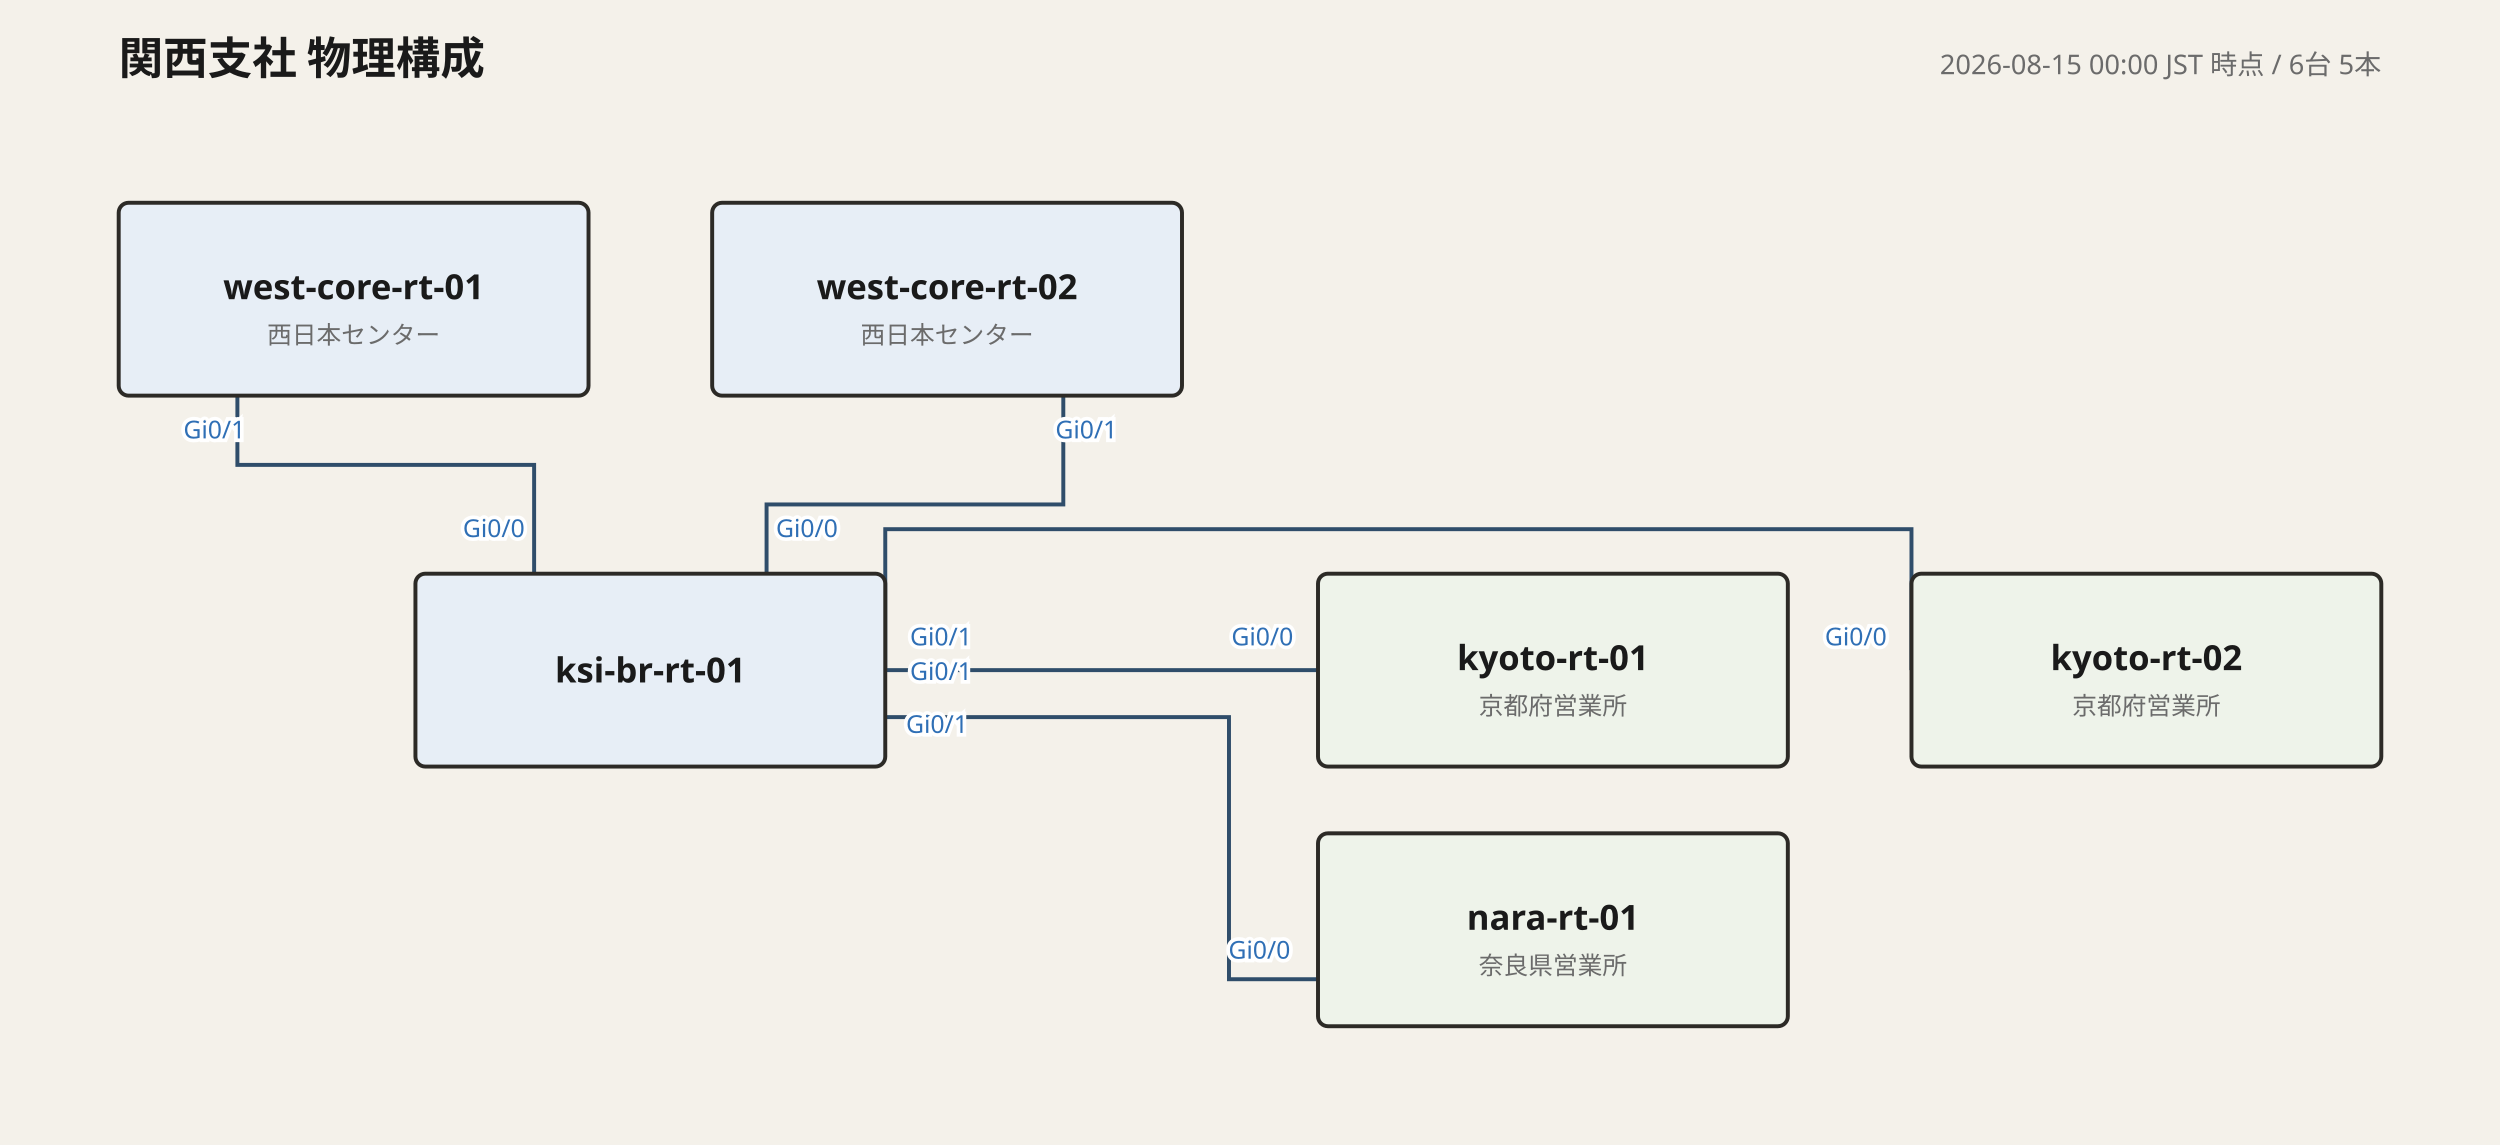
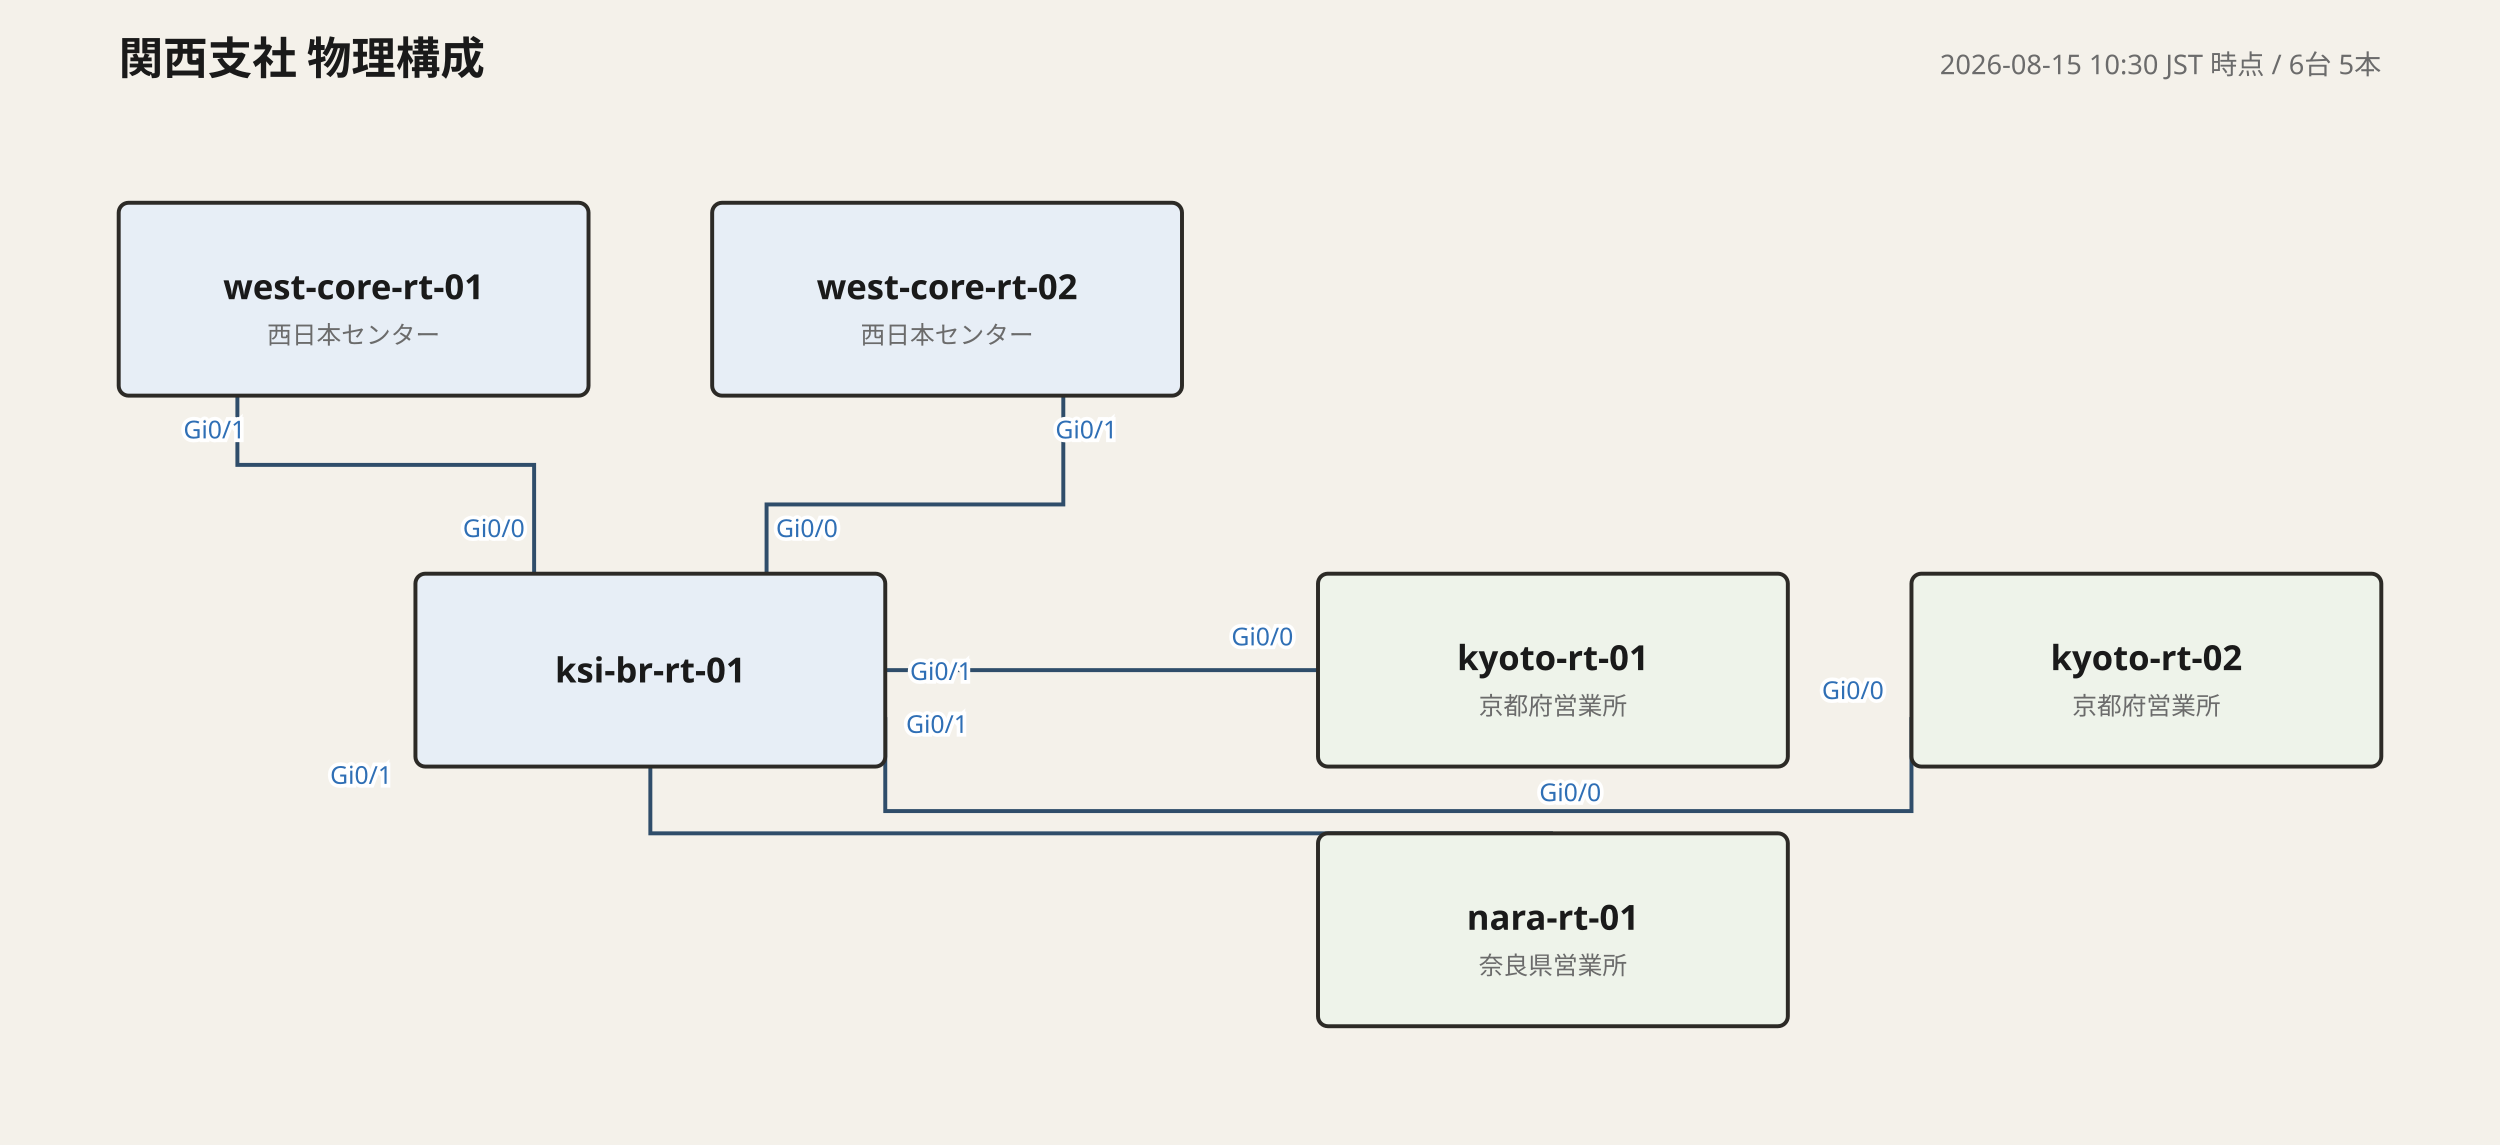
<svg xmlns="http://www.w3.org/2000/svg" width="1011" height="463" viewBox="0 0 1011 463" font-family="'Yu Gothic', 'Hiragino Kaku Gothic ProN', Meiryo, 'Noto Sans JP', sans-serif">
  <rect width="100%" height="100%" fill="#f4f1ea" />
  <text x="48" y="30" font-size="18" font-weight="700" fill="#1a1a1a">関西支社 物理構成</text>
-   <text x="963" y="30" font-size="11" fill="#6b6b6b" text-anchor="end">2026-08-15 00:00 JST 時点 / 6台 5本</text>
+   <text x="963" y="30" font-size="11" fill="#6b6b6b" text-anchor="end">2026-08-15 10:30 JST 時点 / 6台 5本</text>
  <polyline points="216,232 216,188 96,188 96,160" fill="none" stroke="#2f4d6a" stroke-width="1.6" />
  <text class="port-label" x="212.2" y="217.2" font-size="10" fill="#2f6fb5" text-anchor="end" paint-order="stroke" stroke="#ffffff" stroke-width="3">Gi0/0</text>
  <text class="port-label" x="99.2" y="177.3" font-size="10" fill="#2f6fb5" text-anchor="end" paint-order="stroke" stroke="#ffffff" stroke-width="3">Gi0/1</text>
  <polyline points="310,232 310,204 430,204 430,160" fill="none" stroke="#2f4d6a" stroke-width="1.6" />
  <text class="port-label" x="313.8" y="217.2" font-size="10" fill="#2f6fb5" text-anchor="start" paint-order="stroke" stroke="#ffffff" stroke-width="3">Gi0/0</text>
  <text class="port-label" x="426.8" y="177.3" font-size="10" fill="#2f6fb5" text-anchor="start" paint-order="stroke" stroke="#ffffff" stroke-width="3">Gi0/1</text>
  <polyline points="533,271 497,271 497,271 386,271 358,271" fill="none" stroke="#2f4d6a" stroke-width="1.6" />
  <text class="port-label" x="523.0" y="261.0" font-size="10" fill="#2f6fb5" text-anchor="end" paint-order="stroke" stroke="#ffffff" stroke-width="3">Gi0/0</text>
  <text class="port-label" x="368.0" y="275.0" font-size="10" fill="#2f6fb5" text-anchor="start" paint-order="stroke" stroke="#ffffff" stroke-width="3">Gi0/1</text>
-   <polyline points="773,271 773,214 628,214 358,214 358,271" fill="none" stroke="#2f4d6a" stroke-width="1.6" />
-   <text class="port-label" x="763.0" y="261.0" font-size="10" fill="#2f6fb5" text-anchor="end" paint-order="stroke" stroke="#ffffff" stroke-width="3">Gi0/0</text>
-   <text class="port-label" x="368.0" y="261.0" font-size="10" fill="#2f6fb5" text-anchor="start" paint-order="stroke" stroke="#ffffff" stroke-width="3">Gi0/1</text>
-   <polyline points="533,396 497,396 497,290 418,290 358,290" fill="none" stroke="#2f4d6a" stroke-width="1.6" />
-   <text class="port-label" x="521.8" y="387.7" font-size="10" fill="#2f6fb5" text-anchor="end" paint-order="stroke" stroke="#ffffff" stroke-width="3">Gi0/0</text>
+   <polyline points="773,290 773,328 628,328 358,328 358,290" fill="none" stroke="#2f4d6a" stroke-width="1.6" />
+   <text class="port-label" x="761.8" y="282.7" font-size="10" fill="#2f6fb5" text-anchor="end" paint-order="stroke" stroke="#ffffff" stroke-width="3">Gi0/0</text>
  <text class="port-label" x="366.4" y="296.4" font-size="10" fill="#2f6fb5" text-anchor="start" paint-order="stroke" stroke="#ffffff" stroke-width="3">Gi0/1</text>
+   <polyline points="628,337 263,337 263,310" fill="none" stroke="#2f4d6a" stroke-width="1.6" />
+   <text class="port-label" x="635.0" y="324.0" font-size="10" fill="#2f6fb5" text-anchor="middle" paint-order="stroke" stroke="#ffffff" stroke-width="3">Gi0/0</text>
+   <text class="port-label" x="146.0" y="317.0" font-size="10" fill="#2f6fb5" text-anchor="middle" paint-order="stroke" stroke="#ffffff" stroke-width="3">Gi0/1</text>
  <g>
    <rect x="48" y="82" width="190" height="78" rx="4" fill="#e7eef6" stroke="#2c2a26" stroke-width="1.6" />
    <text x="143" y="121" font-size="14" font-weight="700" fill="#1a1a1a" text-anchor="middle">west-core-rt-01</text>
    <text x="143" y="139" font-size="10" fill="#6b6b6b" text-anchor="middle">西日本センター</text>
  </g>
  <g>
    <rect x="288" y="82" width="190" height="78" rx="4" fill="#e7eef6" stroke="#2c2a26" stroke-width="1.6" />
    <text x="383" y="121" font-size="14" font-weight="700" fill="#1a1a1a" text-anchor="middle">west-core-rt-02</text>
    <text x="383" y="139" font-size="10" fill="#6b6b6b" text-anchor="middle">西日本センター</text>
  </g>
  <g>
    <rect x="168" y="232" width="190" height="78" rx="4" fill="#e7eef6" stroke="#2c2a26" stroke-width="1.6" />
    <text x="263" y="276" font-size="14" font-weight="700" fill="#1a1a1a" text-anchor="middle">ksi-br-rt-01</text>
  </g>
  <g>
    <rect x="533" y="232" width="190" height="78" rx="4" fill="#eef3ea" stroke="#2c2a26" stroke-width="1.6" />
    <text x="628" y="271" font-size="14" font-weight="700" fill="#1a1a1a" text-anchor="middle">kyoto-rt-01</text>
    <text x="628" y="289" font-size="10" fill="#6b6b6b" text-anchor="middle">京都府営業所</text>
  </g>
  <g>
    <rect x="773" y="232" width="190" height="78" rx="4" fill="#eef3ea" stroke="#2c2a26" stroke-width="1.6" />
    <text x="868" y="271" font-size="14" font-weight="700" fill="#1a1a1a" text-anchor="middle">kyoto-rt-02</text>
    <text x="868" y="289" font-size="10" fill="#6b6b6b" text-anchor="middle">京都府営業所</text>
  </g>
  <g>
    <rect x="533" y="337" width="190" height="78" rx="4" fill="#eef3ea" stroke="#2c2a26" stroke-width="1.6" />
    <text x="628" y="376" font-size="14" font-weight="700" fill="#1a1a1a" text-anchor="middle">nara-rt-01</text>
    <text x="628" y="394" font-size="10" fill="#6b6b6b" text-anchor="middle">奈良県営業所</text>
  </g>
</svg>
